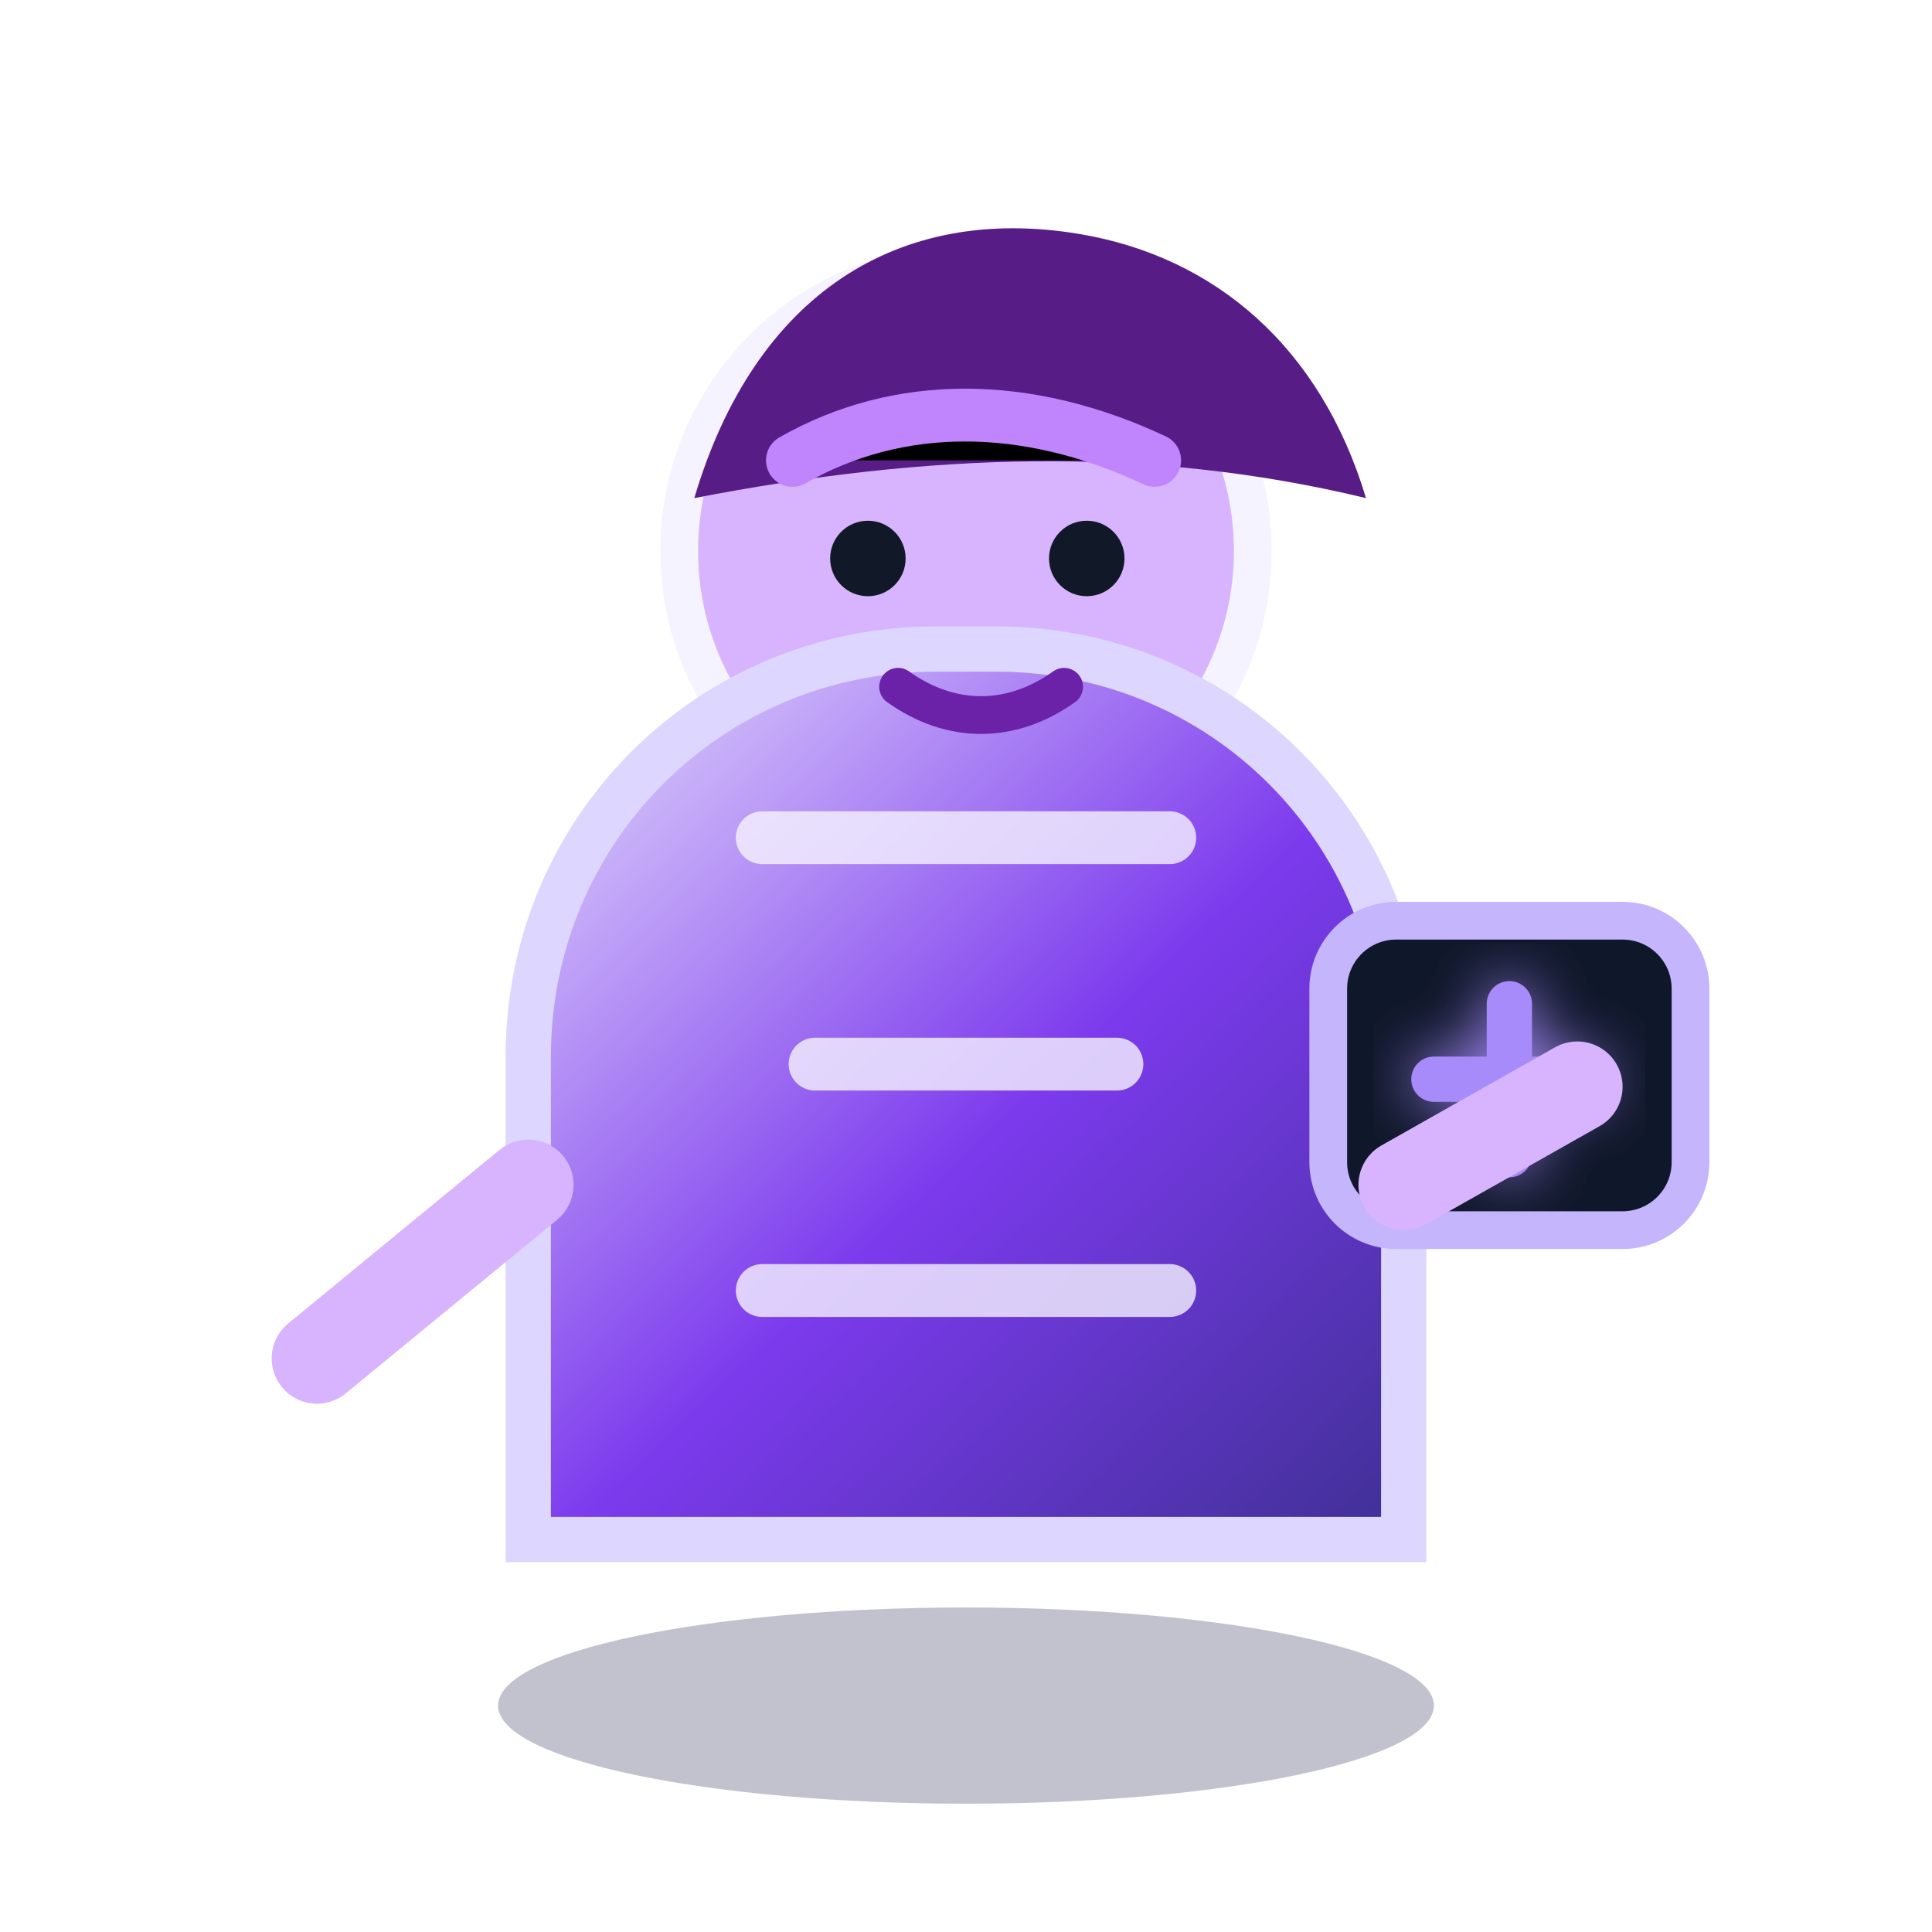
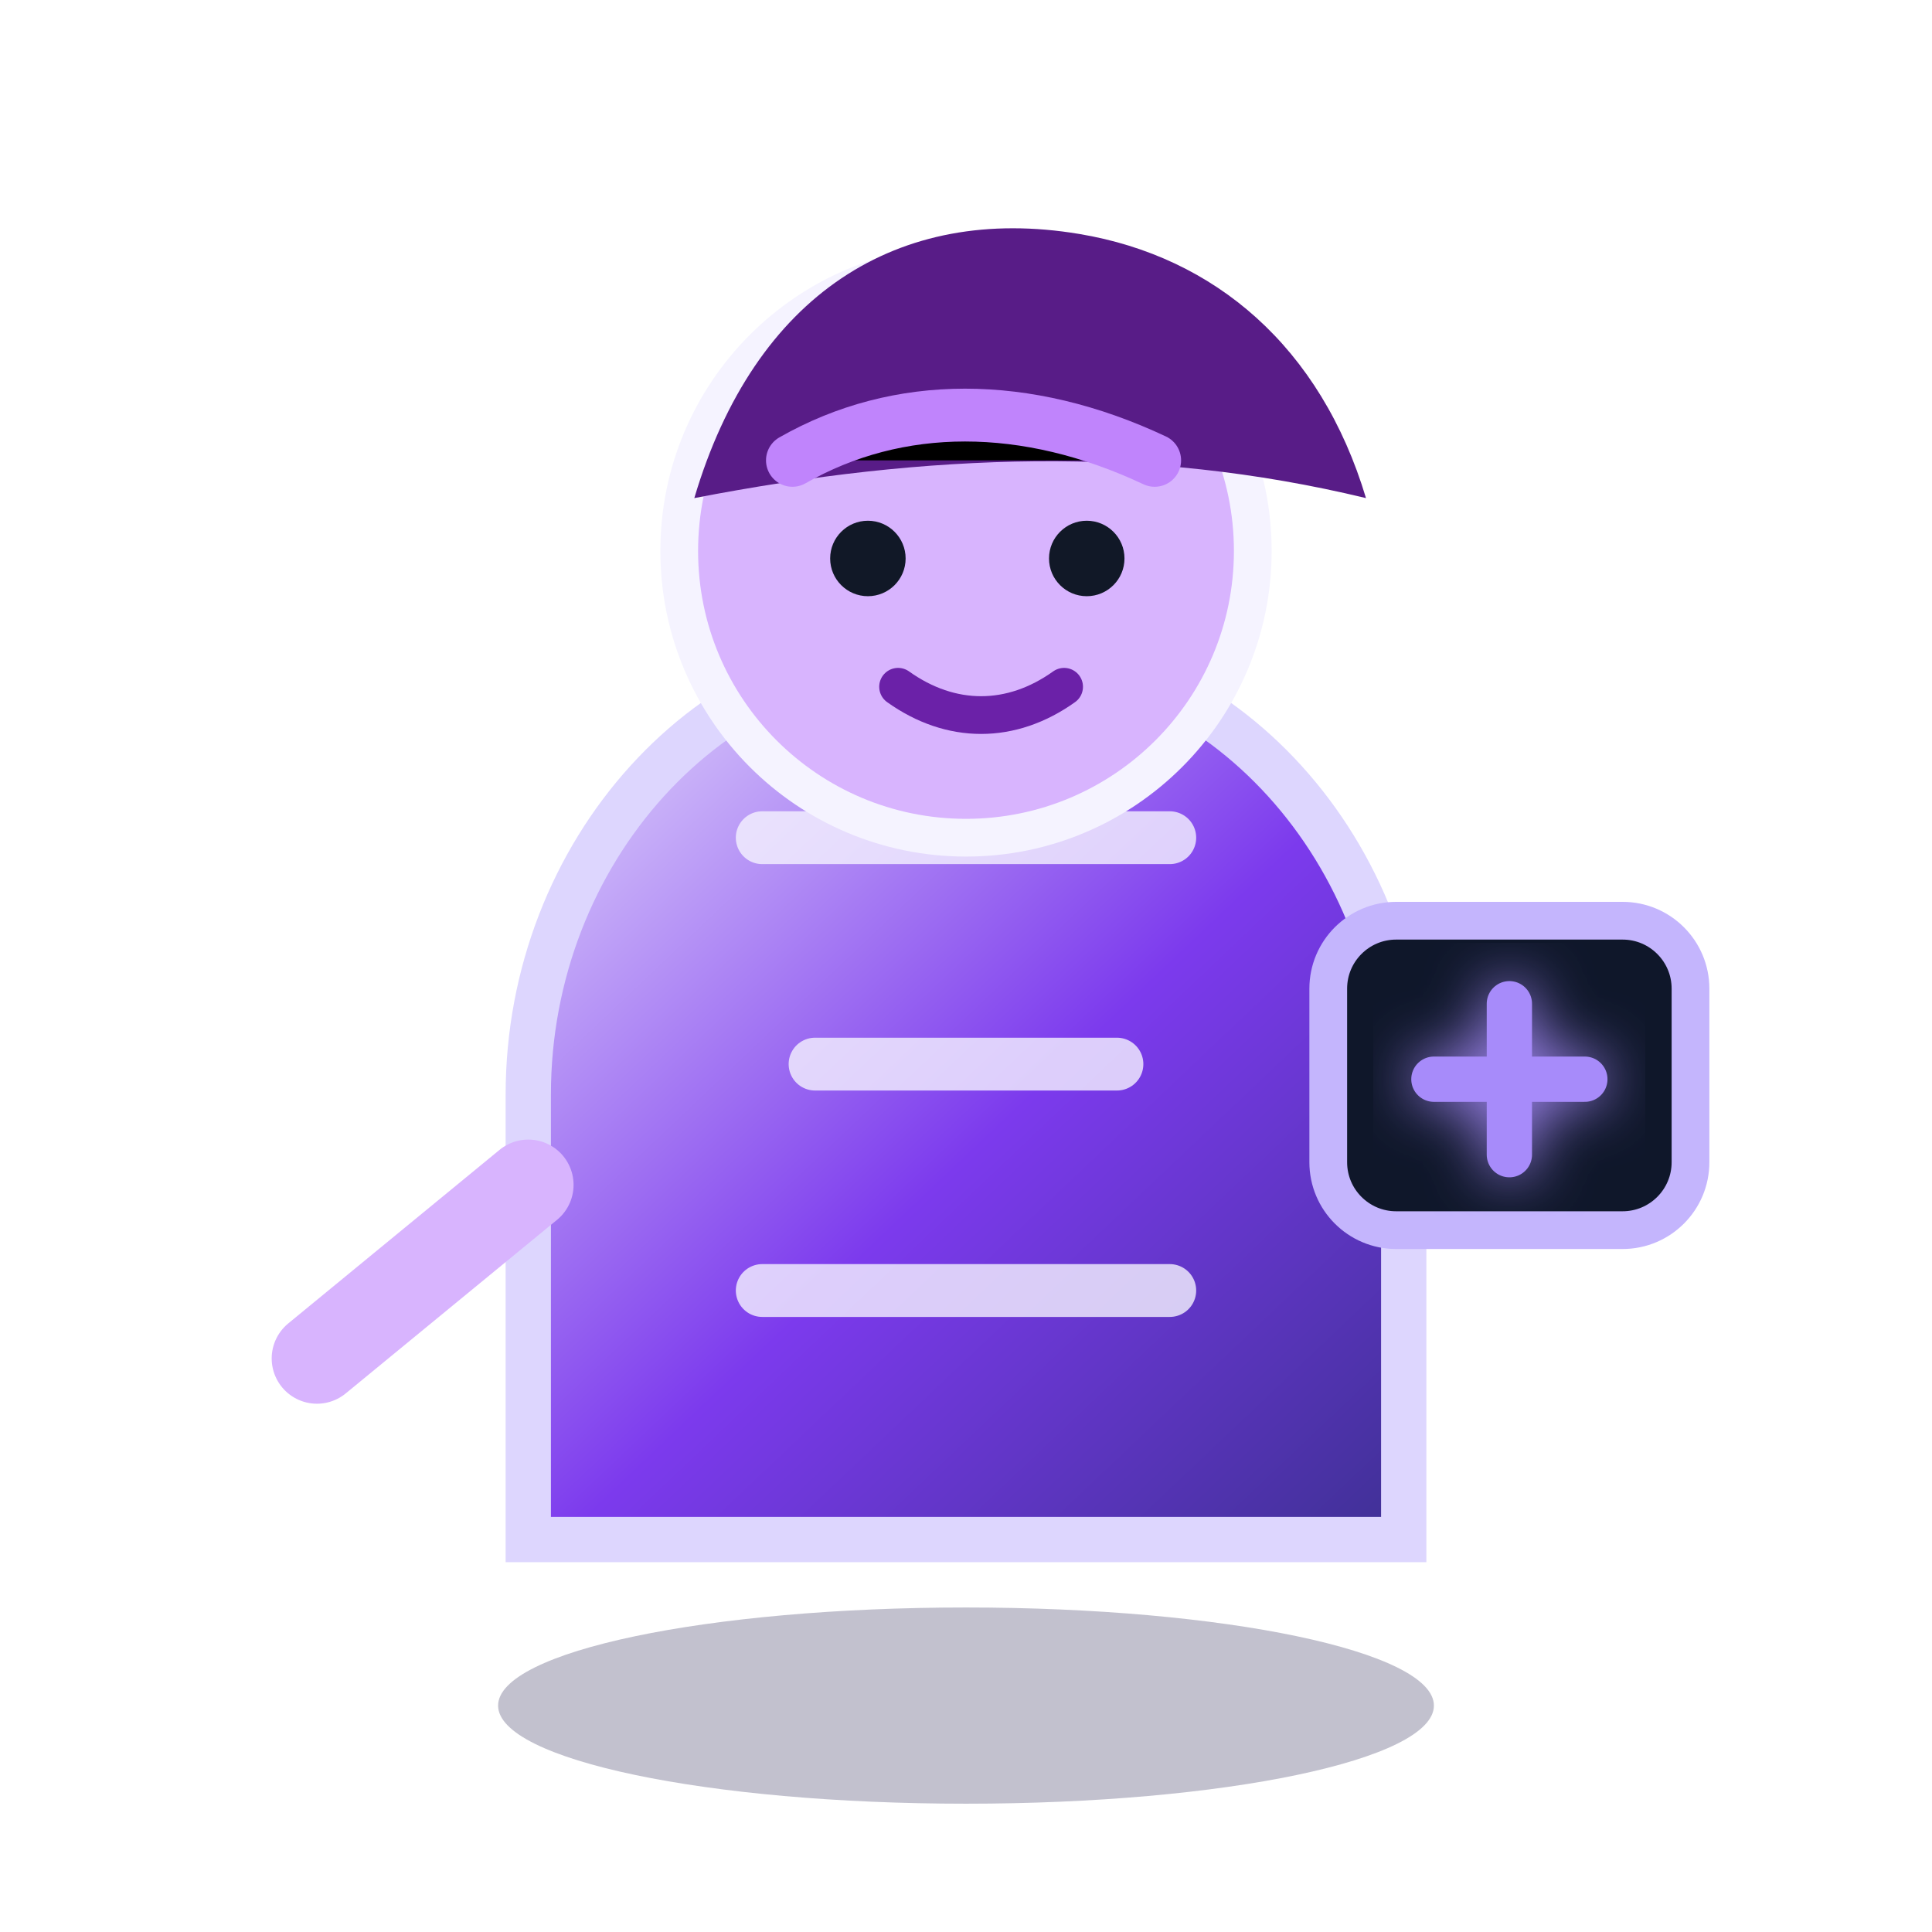
<svg xmlns="http://www.w3.org/2000/svg" viewBox="0 0 256 256" role="img" aria-labelledby="title desc">
  <defs>
    <linearGradient id="robe" x1="64" y1="86" x2="192" y2="221" gradientUnits="userSpaceOnUse">
      <stop stop-color="#ede9fe" />
      <stop offset="0.5" stop-color="#7c3aed" />
      <stop offset="1" stop-color="#312e81" />
    </linearGradient>
    <filter id="glow" x="-40%" y="-40%" width="180%" height="180%">
      <feGaussianBlur stdDeviation="4" result="b" />
      <feMerge>
        <feMergeNode in="b" />
        <feMergeNode in="SourceGraphic" />
      </feMerge>
    </filter>
  </defs>
  <ellipse cx="128" cy="226" rx="62" ry="13" fill="#1e1b4b" opacity="0.27" />
+   <path d="M70 145c0-32 24-59 54-59h8c30 0 54 27 54 59v59H70v-59Z" fill="url(#robe)" stroke="#ddd6fe" stroke-width="6" />
+   <path d="M101 111h54M108 141h40M101 171h54" stroke="#f5f3ff" stroke-width="7" stroke-linecap="round" opacity="0.8" />
+   <path d="M70 157 42 180M186 157l23-13" stroke="#d8b4fe" stroke-width="12" stroke-linecap="round" />
+   <rect x="176" y="122" width="48" height="41" rx="9" fill="#0f172a" stroke="#c4b5fd" stroke-width="5" />
+   <path d="M190 143h20M200 133v20" stroke="#a78bfa" stroke-width="6" stroke-linecap="round" filter="url(#glow)" />
  <circle cx="128" cy="73" r="38" fill="#d8b4fe" stroke="#f5f3ff" stroke-width="5" />
  <path d="M92 66c8-27 27-39 51-35 18 3 32 15 38 35-29-7-58-6-89 0Z" fill="#581c87" />
  <path d="M105 61c14-8 31-8 48 0" stroke="#c084fc" stroke-width="7" stroke-linecap="round" />
-   <path d="M70 140c0-30 24-54 54-54h8c30 0 54 24 54 54v64H70v-64Z" fill="url(#robe)" stroke="#ddd6fe" stroke-width="6" />
-   <path d="M101 111h54M108 141h40M101 171h54" stroke="#f5f3ff" stroke-width="7" stroke-linecap="round" opacity="0.8" />
  <circle cx="115" cy="74" r="5" fill="#111827" />
  <circle cx="144" cy="74" r="5" fill="#111827" />
  <path d="M119 91c7 5 15 5 22 0" fill="none" stroke="#6b21a8" stroke-width="5" stroke-linecap="round" />
-   <rect x="176" y="122" width="48" height="41" rx="9" fill="#0f172a" stroke="#c4b5fd" stroke-width="5" />
-   <path d="M190 143h20M200 133v20" stroke="#a78bfa" stroke-width="6" stroke-linecap="round" filter="url(#glow)" />
-   <path d="M70 157 42 180M186 157l23-13" stroke="#d8b4fe" stroke-width="12" stroke-linecap="round" />
</svg>
